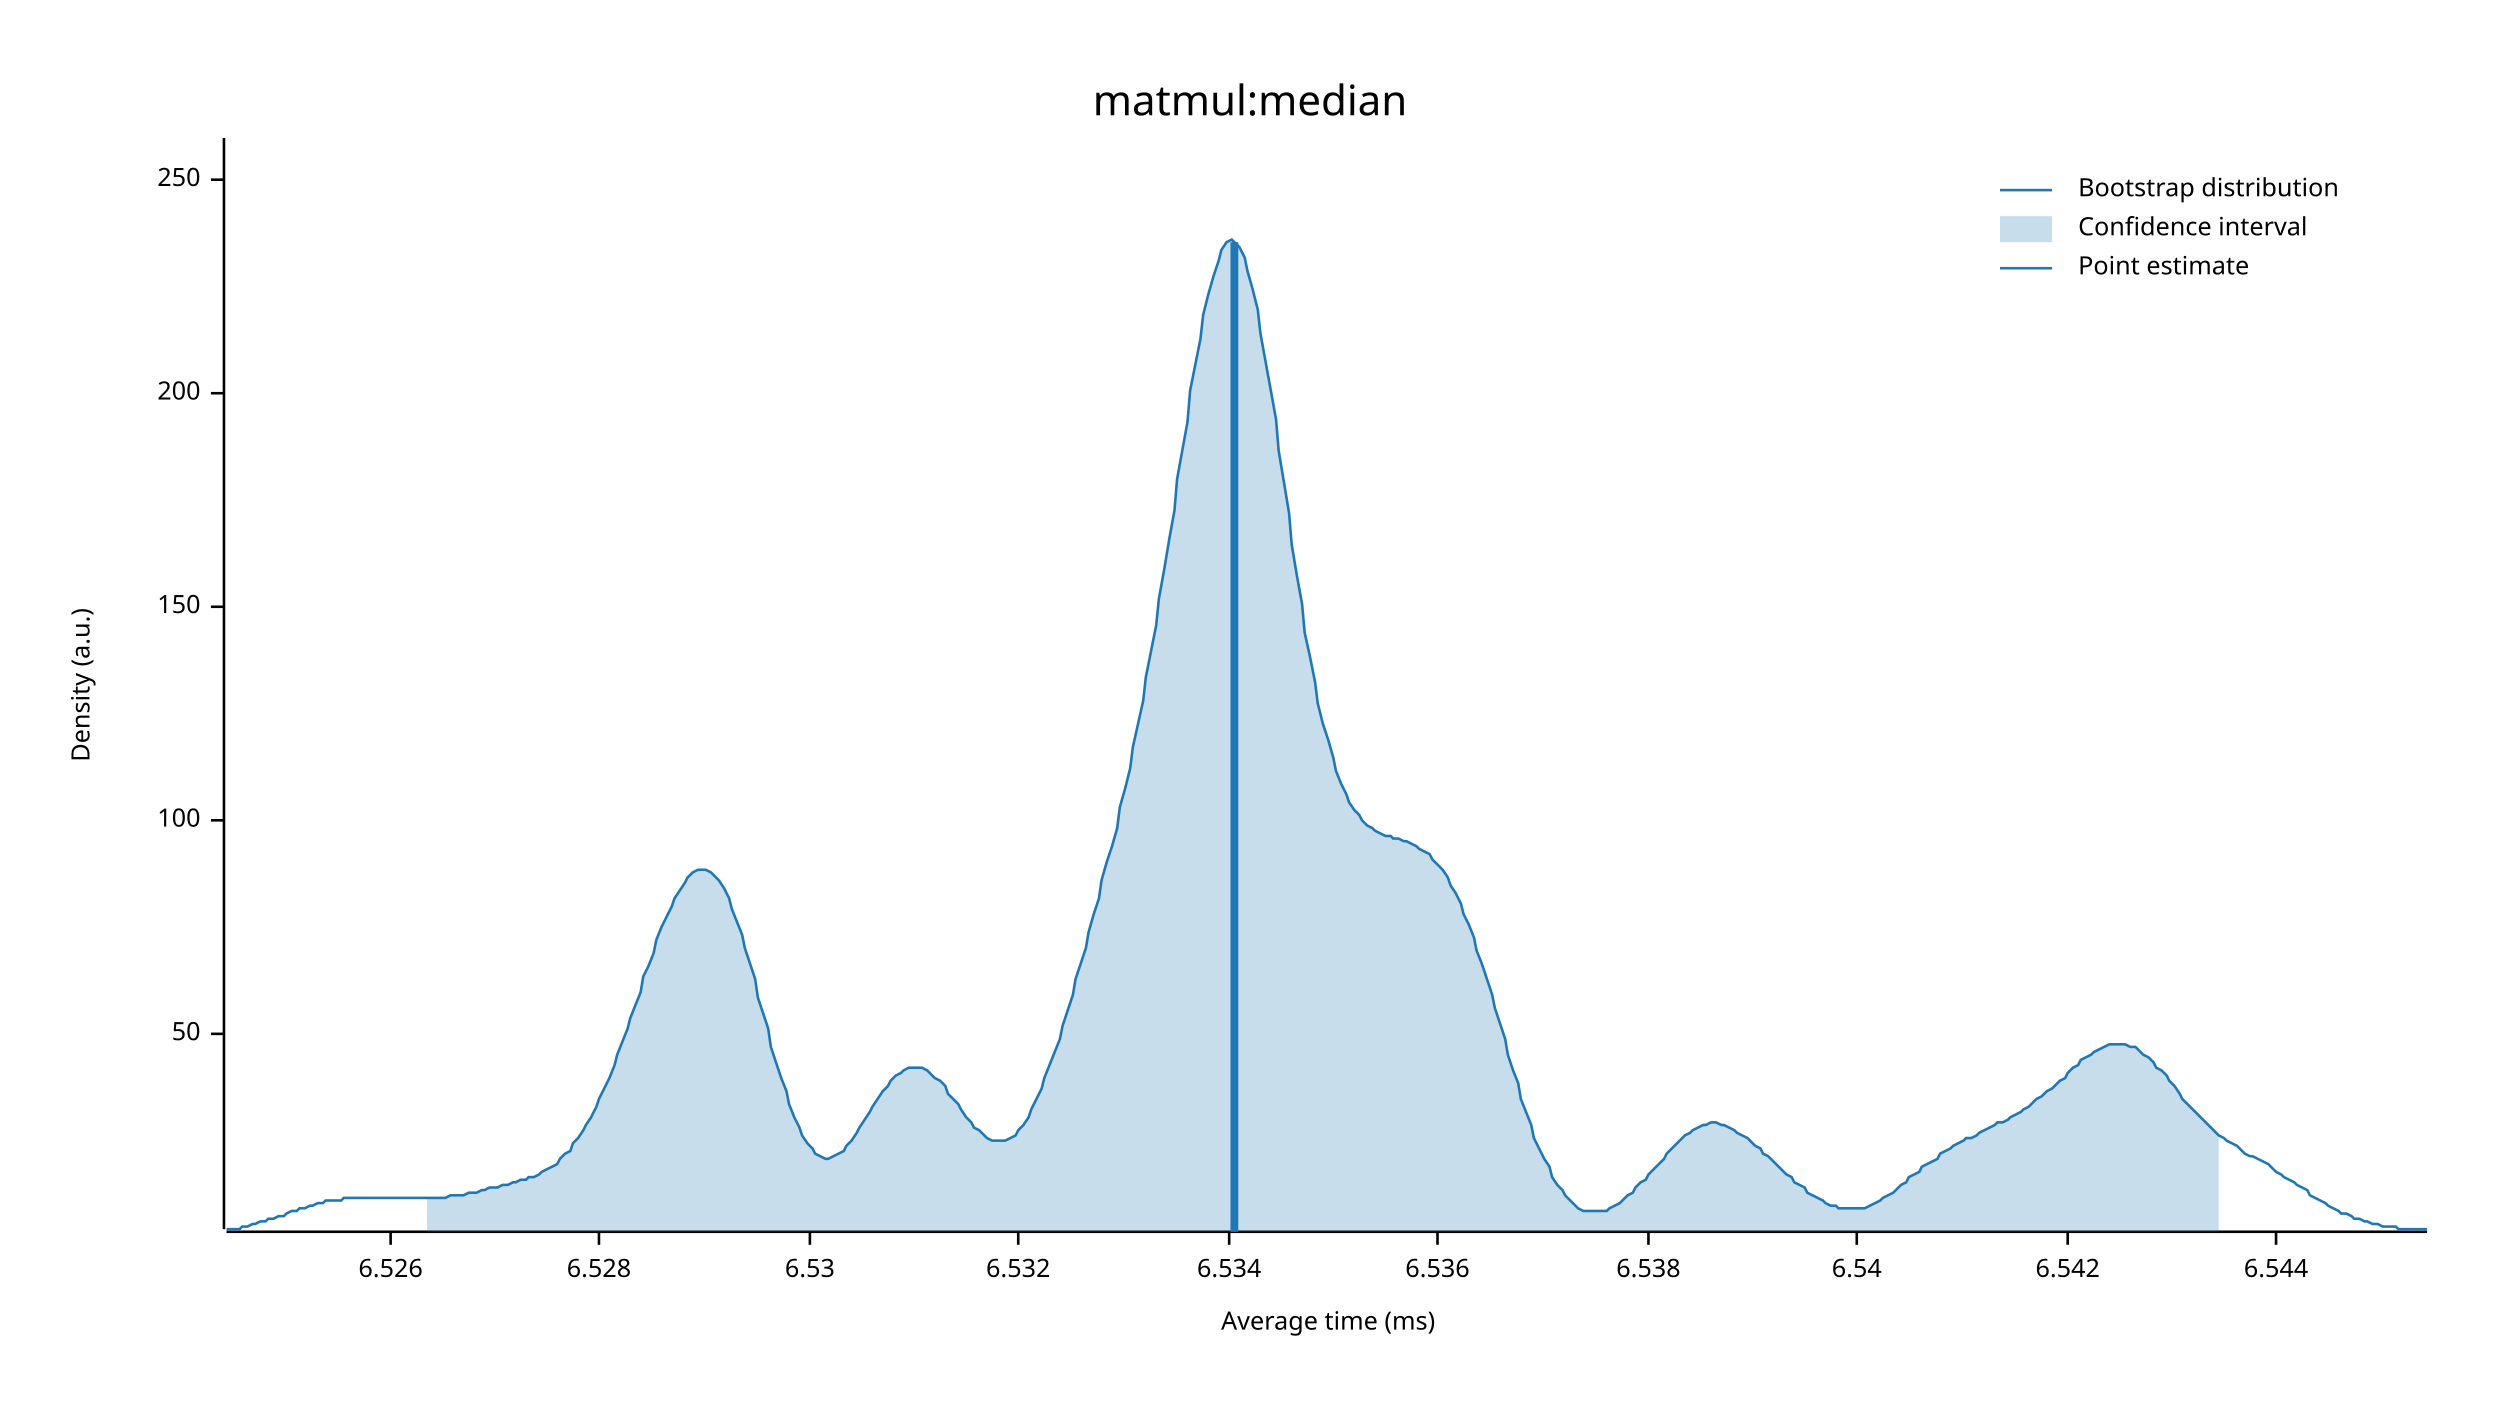
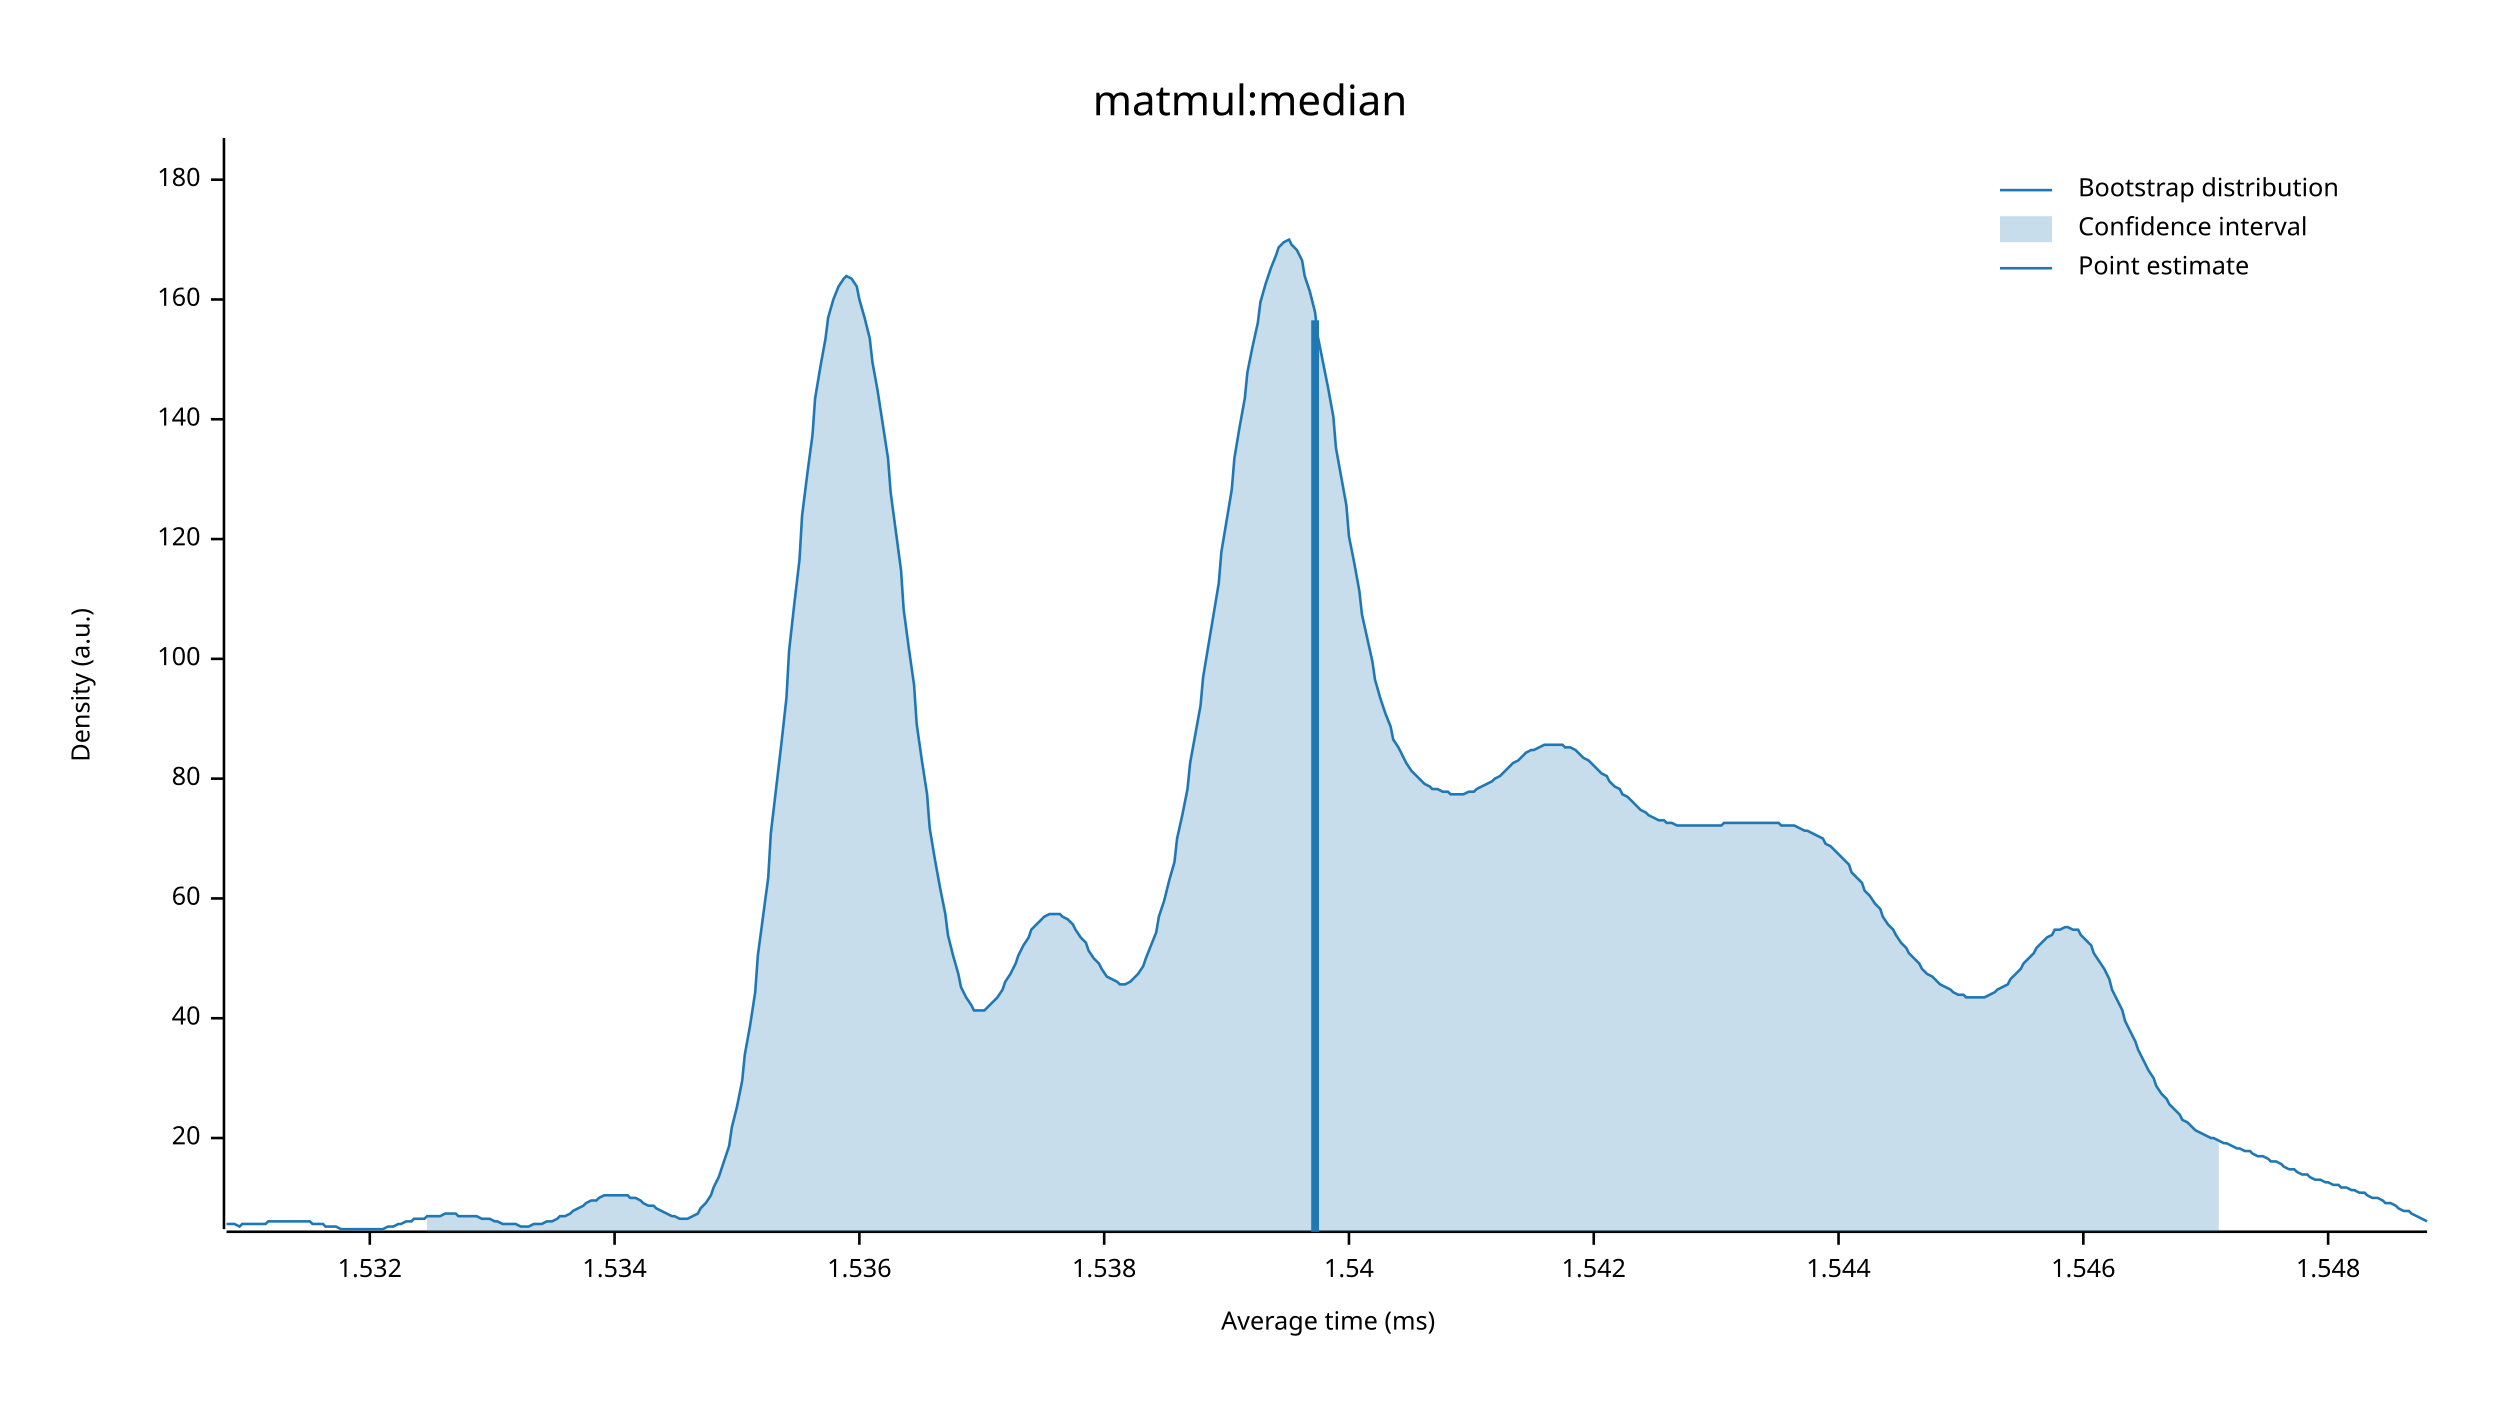
<svg xmlns="http://www.w3.org/2000/svg" width="960" height="540" viewBox="0 0 960 540">
  <text x="480" y="32" dy="0.76em" text-anchor="middle" font-family="sans-serif" font-size="16.129" opacity="1" fill="#000000">
matmul:median
</text>
  <text x="27" y="263" dy="0.76em" text-anchor="middle" font-family="sans-serif" font-size="9.677" opacity="1" fill="#000000" transform="rotate(270, 27, 263)">
Density (a.u.)
</text>
  <text x="510" y="513" dy="-0.5ex" text-anchor="middle" font-family="sans-serif" font-size="9.677" opacity="1" fill="#000000">
Average time (ms)
</text>
  <polyline fill="none" opacity="1" stroke="#000000" stroke-width="1" points="86,53 86,472 " />
-   <text x="77" y="397" dy="0.5ex" text-anchor="end" font-family="sans-serif" font-size="9.677" opacity="1" fill="#000000">
- 50
+   <text x="77" y="437" dy="0.5ex" text-anchor="end" font-family="sans-serif" font-size="9.677" opacity="1" fill="#000000">
+ 20
</text>
-   <polyline fill="none" opacity="1" stroke="#000000" stroke-width="1" points="81,397 86,397 " />
-   <text x="77" y="315" dy="0.5ex" text-anchor="end" font-family="sans-serif" font-size="9.677" opacity="1" fill="#000000">
+   <polyline fill="none" opacity="1" stroke="#000000" stroke-width="1" points="81,437 86,437 " />
+   <text x="77" y="391" dy="0.5ex" text-anchor="end" font-family="sans-serif" font-size="9.677" opacity="1" fill="#000000">
+ 40
+ </text>
+   <polyline fill="none" opacity="1" stroke="#000000" stroke-width="1" points="81,391 86,391 " />
+   <text x="77" y="345" dy="0.5ex" text-anchor="end" font-family="sans-serif" font-size="9.677" opacity="1" fill="#000000">
+ 60
+ </text>
+   <polyline fill="none" opacity="1" stroke="#000000" stroke-width="1" points="81,345 86,345 " />
+   <text x="77" y="299" dy="0.5ex" text-anchor="end" font-family="sans-serif" font-size="9.677" opacity="1" fill="#000000">
+ 80
+ </text>
+   <polyline fill="none" opacity="1" stroke="#000000" stroke-width="1" points="81,299 86,299 " />
+   <text x="77" y="253" dy="0.5ex" text-anchor="end" font-family="sans-serif" font-size="9.677" opacity="1" fill="#000000">
100
</text>
-   <polyline fill="none" opacity="1" stroke="#000000" stroke-width="1" points="81,315 86,315 " />
-   <text x="77" y="233" dy="0.5ex" text-anchor="end" font-family="sans-serif" font-size="9.677" opacity="1" fill="#000000">
- 150
+   <polyline fill="none" opacity="1" stroke="#000000" stroke-width="1" points="81,253 86,253 " />
+   <text x="77" y="207" dy="0.5ex" text-anchor="end" font-family="sans-serif" font-size="9.677" opacity="1" fill="#000000">
+ 120
</text>
-   <polyline fill="none" opacity="1" stroke="#000000" stroke-width="1" points="81,233 86,233 " />
-   <text x="77" y="151" dy="0.5ex" text-anchor="end" font-family="sans-serif" font-size="9.677" opacity="1" fill="#000000">
- 200
+   <polyline fill="none" opacity="1" stroke="#000000" stroke-width="1" points="81,207 86,207 " />
+   <text x="77" y="161" dy="0.5ex" text-anchor="end" font-family="sans-serif" font-size="9.677" opacity="1" fill="#000000">
+ 140
</text>
-   <polyline fill="none" opacity="1" stroke="#000000" stroke-width="1" points="81,151 86,151 " />
+   <polyline fill="none" opacity="1" stroke="#000000" stroke-width="1" points="81,161 86,161 " />
+   <text x="77" y="115" dy="0.5ex" text-anchor="end" font-family="sans-serif" font-size="9.677" opacity="1" fill="#000000">
+ 160
+ </text>
+   <polyline fill="none" opacity="1" stroke="#000000" stroke-width="1" points="81,115 86,115 " />
  <text x="77" y="69" dy="0.5ex" text-anchor="end" font-family="sans-serif" font-size="9.677" opacity="1" fill="#000000">
- 250
+ 180
</text>
  <polyline fill="none" opacity="1" stroke="#000000" stroke-width="1" points="81,69 86,69 " />
  <polyline fill="none" opacity="1" stroke="#000000" stroke-width="1" points="87,473 932,473 " />
-   <text x="150" y="483" dy="0.76em" text-anchor="middle" font-family="sans-serif" font-size="9.677" opacity="1" fill="#000000">
- 6.526
+   <text x="142" y="483" dy="0.76em" text-anchor="middle" font-family="sans-serif" font-size="9.677" opacity="1" fill="#000000">
+ 1.532
</text>
-   <polyline fill="none" opacity="1" stroke="#000000" stroke-width="1" points="150,473 150,478 " />
-   <text x="230" y="483" dy="0.76em" text-anchor="middle" font-family="sans-serif" font-size="9.677" opacity="1" fill="#000000">
- 6.528
+   <polyline fill="none" opacity="1" stroke="#000000" stroke-width="1" points="142,473 142,478 " />
+   <text x="236" y="483" dy="0.76em" text-anchor="middle" font-family="sans-serif" font-size="9.677" opacity="1" fill="#000000">
+ 1.534
</text>
-   <polyline fill="none" opacity="1" stroke="#000000" stroke-width="1" points="230,473 230,478 " />
-   <text x="311" y="483" dy="0.76em" text-anchor="middle" font-family="sans-serif" font-size="9.677" opacity="1" fill="#000000">
- 6.53
+   <polyline fill="none" opacity="1" stroke="#000000" stroke-width="1" points="236,473 236,478 " />
+   <text x="330" y="483" dy="0.76em" text-anchor="middle" font-family="sans-serif" font-size="9.677" opacity="1" fill="#000000">
+ 1.536
</text>
-   <polyline fill="none" opacity="1" stroke="#000000" stroke-width="1" points="311,473 311,478 " />
-   <text x="391" y="483" dy="0.76em" text-anchor="middle" font-family="sans-serif" font-size="9.677" opacity="1" fill="#000000">
- 6.532
+   <polyline fill="none" opacity="1" stroke="#000000" stroke-width="1" points="330,473 330,478 " />
+   <text x="424" y="483" dy="0.76em" text-anchor="middle" font-family="sans-serif" font-size="9.677" opacity="1" fill="#000000">
+ 1.538
</text>
-   <polyline fill="none" opacity="1" stroke="#000000" stroke-width="1" points="391,473 391,478 " />
-   <text x="472" y="483" dy="0.76em" text-anchor="middle" font-family="sans-serif" font-size="9.677" opacity="1" fill="#000000">
- 6.534
+   <polyline fill="none" opacity="1" stroke="#000000" stroke-width="1" points="424,473 424,478 " />
+   <text x="518" y="483" dy="0.76em" text-anchor="middle" font-family="sans-serif" font-size="9.677" opacity="1" fill="#000000">
+ 1.54
</text>
-   <polyline fill="none" opacity="1" stroke="#000000" stroke-width="1" points="472,473 472,478 " />
-   <text x="552" y="483" dy="0.76em" text-anchor="middle" font-family="sans-serif" font-size="9.677" opacity="1" fill="#000000">
- 6.536
+   <polyline fill="none" opacity="1" stroke="#000000" stroke-width="1" points="518,473 518,478 " />
+   <text x="612" y="483" dy="0.76em" text-anchor="middle" font-family="sans-serif" font-size="9.677" opacity="1" fill="#000000">
+ 1.542
</text>
-   <polyline fill="none" opacity="1" stroke="#000000" stroke-width="1" points="552,473 552,478 " />
-   <text x="633" y="483" dy="0.76em" text-anchor="middle" font-family="sans-serif" font-size="9.677" opacity="1" fill="#000000">
- 6.538
+   <polyline fill="none" opacity="1" stroke="#000000" stroke-width="1" points="612,473 612,478 " />
+   <text x="706" y="483" dy="0.76em" text-anchor="middle" font-family="sans-serif" font-size="9.677" opacity="1" fill="#000000">
+ 1.544
</text>
-   <polyline fill="none" opacity="1" stroke="#000000" stroke-width="1" points="633,473 633,478 " />
-   <text x="713" y="483" dy="0.76em" text-anchor="middle" font-family="sans-serif" font-size="9.677" opacity="1" fill="#000000">
- 6.54
+   <polyline fill="none" opacity="1" stroke="#000000" stroke-width="1" points="706,473 706,478 " />
+   <text x="800" y="483" dy="0.76em" text-anchor="middle" font-family="sans-serif" font-size="9.677" opacity="1" fill="#000000">
+ 1.546
</text>
-   <polyline fill="none" opacity="1" stroke="#000000" stroke-width="1" points="713,473 713,478 " />
-   <text x="794" y="483" dy="0.76em" text-anchor="middle" font-family="sans-serif" font-size="9.677" opacity="1" fill="#000000">
- 6.542
+   <polyline fill="none" opacity="1" stroke="#000000" stroke-width="1" points="800,473 800,478 " />
+   <text x="894" y="483" dy="0.76em" text-anchor="middle" font-family="sans-serif" font-size="9.677" opacity="1" fill="#000000">
+ 1.548
</text>
-   <polyline fill="none" opacity="1" stroke="#000000" stroke-width="1" points="794,473 794,478 " />
-   <text x="874" y="483" dy="0.76em" text-anchor="middle" font-family="sans-serif" font-size="9.677" opacity="1" fill="#000000">
- 6.544
- </text>
-   <polyline fill="none" opacity="1" stroke="#000000" stroke-width="1" points="874,473 874,478 " />
-   <polyline fill="none" opacity="1" stroke="#1F78B4" stroke-width="1" points="87,472 88,472 90,472 92,472 93,471 95,471 97,470 98,470 100,469 102,469 103,468 105,468 107,467 109,467 110,466 112,465 114,465 115,464 117,464 119,463 120,463 122,462 124,462 125,461 127,461 129,461 131,461 132,460 134,460 136,460 137,460 139,460 141,460 142,460 144,460 146,460 147,460 149,460 151,460 153,460 154,460 156,460 158,460 159,460 161,460 163,460 164,460 166,460 168,460 169,460 171,460 173,459 175,459 176,459 178,459 180,458 181,458 183,458 185,457 186,457 188,456 190,456 191,456 193,455 195,455 197,454 198,454 200,453 202,453 203,452 205,452 207,451 208,450 210,449 212,448 214,447 215,445 217,443 219,442 220,439 222,437 224,434 225,432 227,429 229,425 230,422 232,418 234,414 236,409 237,405 239,400 241,395 242,391 244,386 246,381 247,375 249,371 251,366 252,361 254,356 256,352 258,348 259,345 261,342 263,339 264,337 266,335 268,334 269,334 271,334 273,335 274,336 276,338 278,341 280,345 281,349 283,354 285,359 286,364 288,370 290,376 291,383 293,389 295,395 296,402 298,408 300,414 302,419 303,424 305,429 307,433 308,436 310,439 312,441 313,443 315,444 317,445 318,445 320,444 322,443 324,442 325,440 327,438 329,435 330,433 332,430 334,427 335,425 337,422 339,419 341,417 342,415 344,413 346,412 347,411 349,410 351,410 352,410 354,410 356,411 357,412 359,414 361,415 363,417 364,420 366,422 368,424 369,426 371,429 373,431 374,433 376,434 378,436 379,437 381,438 383,438 385,438 386,438 388,437 390,436 391,434 393,432 395,429 396,426 398,422 400,418 401,414 403,409 405,404 407,399 408,394 410,388 412,382 413,376 415,370 417,364 418,358 420,351 422,345 423,338 425,331 427,325 429,318 430,310 432,303 434,295 435,287 437,278 439,269 440,260 442,250 444,240 445,230 447,219 449,207 451,196 452,184 454,173 456,162 457,150 459,140 461,130 462,121 464,113 466,106 468,100 469,96 471,93 473,92 474,93 476,95 478,99 479,104 481,111 483,119 484,128 486,139 488,150 490,161 491,173 493,185 495,197 496,209 498,221 500,232 501,243 503,252 505,262 506,270 508,278 510,284 512,291 513,296 515,301 517,305 518,308 520,311 522,313 523,315 525,317 527,318 528,319 530,320 532,321 534,321 535,322 537,322 539,323 540,323 542,324 544,325 545,326 547,327 549,328 550,330 552,332 554,334 556,337 557,340 559,343 561,347 562,351 564,355 566,360 567,365 569,370 571,376 573,382 574,387 576,393 578,399 579,405 581,411 583,416 584,422 586,427 588,432 589,437 591,441 593,445 595,448 596,452 598,455 600,457 601,459 603,461 605,463 606,464 608,465 610,465 611,465 613,465 615,465 617,465 618,464 620,463 622,462 623,461 625,459 627,458 628,456 630,454 632,453 633,451 635,449 637,447 639,445 640,443 642,441 644,439 645,438 647,436 649,435 650,434 652,433 654,432 655,432 657,431 659,431 661,432 662,432 664,433 666,434 667,435 669,436 671,437 672,438 674,440 676,441 677,443 679,444 681,446 683,448 684,449 686,451 688,452 689,454 691,455 693,456 694,458 696,459 698,460 700,461 701,462 703,463 705,463 706,464 708,464 710,464 711,464 713,464 715,464 716,464 718,463 720,462 722,461 723,460 725,459 727,458 728,457 730,455 732,454 733,452 735,451 737,450 738,448 740,447 742,446 744,445 745,443 747,442 749,441 750,440 752,439 754,438 755,437 757,437 759,436 760,435 762,434 764,433 766,432 767,431 769,431 771,430 772,429 774,428 776,427 777,426 779,425 781,423 782,422 784,421 786,419 788,418 789,417 791,415 793,414 794,412 796,410 798,409 799,407 801,406 803,405 804,404 806,403 808,402 810,401 811,401 813,401 815,401 816,401 818,402 820,402 821,403 823,405 825,406 827,408 828,410 830,411 832,413 833,415 835,417 837,420 838,422 840,424 842,426 843,427 845,429 847,431 849,433 850,434 852,436 854,437 855,438 857,439 859,440 860,441 862,443 864,444 865,444 867,445 869,446 871,447 872,448 874,450 876,451 877,452 879,453 881,454 882,455 884,456 886,457 887,459 889,460 891,461 893,462 894,463 896,464 898,465 899,466 901,466 903,467 904,468 906,468 908,469 909,469 911,470 913,470 915,471 916,471 918,471 920,471 921,472 923,472 925,472 926,472 928,472 930,472 932,472 " />
-   <polygon opacity="0.25" fill="#1F78B4" points="164,460 166,460 168,460 169,460 171,460 173,459 175,459 176,459 178,459 180,458 181,458 183,458 185,457 186,457 188,456 190,456 191,456 193,455 195,455 197,454 198,454 200,453 202,453 203,452 205,452 207,451 208,450 210,449 212,448 214,447 215,445 217,443 219,442 220,439 222,437 224,434 225,432 227,429 229,425 230,422 232,418 234,414 236,409 237,405 239,400 241,395 242,391 244,386 246,381 247,375 249,371 251,366 252,361 254,356 256,352 258,348 259,345 261,342 263,339 264,337 266,335 268,334 269,334 271,334 273,335 274,336 276,338 278,341 280,345 281,349 283,354 285,359 286,364 288,370 290,376 291,383 293,389 295,395 296,402 298,408 300,414 302,419 303,424 305,429 307,433 308,436 310,439 312,441 313,443 315,444 317,445 318,445 320,444 322,443 324,442 325,440 327,438 329,435 330,433 332,430 334,427 335,425 337,422 339,419 341,417 342,415 344,413 346,412 347,411 349,410 351,410 352,410 354,410 356,411 357,412 359,414 361,415 363,417 364,420 366,422 368,424 369,426 371,429 373,431 374,433 376,434 378,436 379,437 381,438 383,438 385,438 386,438 388,437 390,436 391,434 393,432 395,429 396,426 398,422 400,418 401,414 403,409 405,404 407,399 408,394 410,388 412,382 413,376 415,370 417,364 418,358 420,351 422,345 423,338 425,331 427,325 429,318 430,310 432,303 434,295 435,287 437,278 439,269 440,260 442,250 444,240 445,230 447,219 449,207 451,196 452,184 454,173 456,162 457,150 459,140 461,130 462,121 464,113 466,106 468,100 469,96 471,93 473,92 474,93 476,95 478,99 479,104 481,111 483,119 484,128 486,139 488,150 490,161 491,173 493,185 495,197 496,209 498,221 500,232 501,243 503,252 505,262 506,270 508,278 510,284 512,291 513,296 515,301 517,305 518,308 520,311 522,313 523,315 525,317 527,318 528,319 530,320 532,321 534,321 535,322 537,322 539,323 540,323 542,324 544,325 545,326 547,327 549,328 550,330 552,332 554,334 556,337 557,340 559,343 561,347 562,351 564,355 566,360 567,365 569,370 571,376 573,382 574,387 576,393 578,399 579,405 581,411 583,416 584,422 586,427 588,432 589,437 591,441 593,445 595,448 596,452 598,455 600,457 601,459 603,461 605,463 606,464 608,465 610,465 611,465 613,465 615,465 617,465 618,464 620,463 622,462 623,461 625,459 627,458 628,456 630,454 632,453 633,451 635,449 637,447 639,445 640,443 642,441 644,439 645,438 647,436 649,435 650,434 652,433 654,432 655,432 657,431 659,431 661,432 662,432 664,433 666,434 667,435 669,436 671,437 672,438 674,440 676,441 677,443 679,444 681,446 683,448 684,449 686,451 688,452 689,454 691,455 693,456 694,458 696,459 698,460 700,461 701,462 703,463 705,463 706,464 708,464 710,464 711,464 713,464 715,464 716,464 718,463 720,462 722,461 723,460 725,459 727,458 728,457 730,455 732,454 733,452 735,451 737,450 738,448 740,447 742,446 744,445 745,443 747,442 749,441 750,440 752,439 754,438 755,437 757,437 759,436 760,435 762,434 764,433 766,432 767,431 769,431 771,430 772,429 774,428 776,427 777,426 779,425 781,423 782,422 784,421 786,419 788,418 789,417 791,415 793,414 794,412 796,410 798,409 799,407 801,406 803,405 804,404 806,403 808,402 810,401 811,401 813,401 815,401 816,401 818,402 820,402 821,403 823,405 825,406 827,408 828,410 830,411 832,413 833,415 835,417 837,420 838,422 840,424 842,426 843,427 845,429 847,431 849,433 850,434 852,436 852,473 164,473 " />
-   <polyline fill="none" opacity="1" stroke="#1F78B4" stroke-width="3" points="474,473 474,93 " />
+   <polyline fill="none" opacity="1" stroke="#000000" stroke-width="1" points="894,473 894,478 " />
+   <polyline fill="none" opacity="1" stroke="#1F78B4" stroke-width="1" points="87,470 88,470 90,470 92,471 93,470 95,470 97,470 98,470 100,470 102,470 103,469 105,469 107,469 109,469 110,469 112,469 114,469 115,469 117,469 119,469 120,470 122,470 124,470 125,471 127,471 129,471 131,472 132,472 134,472 136,472 137,472 139,472 141,472 142,472 144,472 146,472 147,472 149,471 151,471 153,470 154,470 156,469 158,469 159,468 161,468 163,468 164,467 166,467 168,467 169,467 171,466 173,466 175,466 176,467 178,467 180,467 181,467 183,467 185,468 186,468 188,468 190,469 191,469 193,470 195,470 197,470 198,470 200,471 202,471 203,471 205,470 207,470 208,470 210,469 212,469 214,468 215,467 217,467 219,466 220,465 222,464 224,463 225,462 227,461 229,461 230,460 232,459 234,459 236,459 237,459 239,459 241,459 242,460 244,460 246,461 247,462 249,463 251,463 252,464 254,465 256,466 258,467 259,467 261,468 263,468 264,468 266,467 268,466 269,464 271,462 273,459 274,456 276,452 278,446 280,440 281,433 283,425 285,415 286,405 288,394 290,381 291,367 293,352 295,337 296,320 298,303 300,286 302,268 303,250 305,232 307,215 308,198 310,182 312,167 313,153 315,141 317,130 318,122 320,115 322,110 324,107 325,106 327,107 329,110 330,115 332,122 334,130 335,139 337,150 339,163 341,176 342,189 344,204 346,219 347,234 349,249 351,263 352,278 354,292 356,305 357,318 359,330 361,341 363,351 364,359 366,367 368,374 369,379 371,383 373,386 374,388 376,388 378,388 379,387 381,385 383,383 385,380 386,377 388,374 390,370 391,367 393,363 395,360 396,357 398,355 400,353 401,352 403,351 405,351 407,351 408,352 410,353 412,355 413,357 415,360 417,362 418,365 420,368 422,370 423,372 425,375 427,376 429,377 430,378 432,378 434,377 435,376 437,374 439,371 440,368 442,363 444,358 445,352 447,346 449,338 451,331 452,322 454,313 456,303 457,293 459,282 461,271 462,260 464,248 466,236 468,224 469,212 471,200 473,188 474,176 476,164 478,153 479,143 481,133 483,124 484,116 486,109 488,103 490,98 491,95 493,93 495,92 496,94 498,96 500,100 501,106 503,112 505,120 506,129 508,139 510,149 512,160 513,172 515,183 517,194 518,206 520,216 522,227 523,236 525,245 527,254 528,261 530,268 532,274 534,279 535,284 537,287 539,291 540,293 542,296 544,298 545,299 547,301 549,302 550,303 552,303 554,304 556,304 557,305 559,305 561,305 562,305 564,304 566,304 567,303 569,302 571,301 573,300 574,299 576,298 578,296 579,295 581,293 583,292 584,291 586,289 588,288 589,288 591,287 593,286 595,286 596,286 598,286 600,286 601,287 603,287 605,288 606,289 608,291 610,292 611,293 613,295 615,297 617,298 618,300 620,302 622,303 623,305 625,306 627,308 628,309 630,311 632,312 633,313 635,314 637,315 639,315 640,316 642,316 644,317 645,317 647,317 649,317 650,317 652,317 654,317 655,317 657,317 659,317 661,317 662,316 664,316 666,316 667,316 669,316 671,316 672,316 674,316 676,316 677,316 679,316 681,316 683,316 684,317 686,317 688,317 689,317 691,318 693,319 694,319 696,320 698,321 700,322 701,324 703,325 705,327 706,328 708,330 710,332 711,335 713,337 715,339 716,342 718,344 720,347 722,349 723,352 725,355 727,357 728,359 730,362 732,364 733,366 735,368 737,370 738,372 740,374 742,375 744,377 745,378 747,379 749,380 750,381 752,382 754,382 755,383 757,383 759,383 760,383 762,383 764,382 766,381 767,380 769,379 771,378 772,376 774,374 776,372 777,370 779,368 781,366 782,364 784,362 786,360 788,359 789,357 791,357 793,356 794,356 796,357 798,357 799,359 801,361 803,363 804,366 806,369 808,372 810,376 811,380 813,384 815,388 816,392 818,396 820,400 821,403 823,407 825,411 827,414 828,417 830,420 832,422 833,424 835,426 837,428 838,430 840,431 842,433 843,434 845,435 847,436 849,437 850,437 852,438 854,439 855,439 857,440 859,441 860,441 862,442 864,442 865,443 867,444 869,444 871,445 872,446 874,446 876,447 877,448 879,449 881,449 882,450 884,451 886,451 887,452 889,453 891,453 893,454 894,454 896,455 898,455 899,456 901,456 903,457 904,457 906,458 908,458 909,459 911,460 913,460 915,461 916,462 918,462 920,463 921,464 923,465 925,465 926,466 928,467 930,468 932,469 " />
+   <polygon opacity="0.25" fill="#1F78B4" points="164,467 166,467 168,467 169,467 171,466 173,466 175,466 176,467 178,467 180,467 181,467 183,467 185,468 186,468 188,468 190,469 191,469 193,470 195,470 197,470 198,470 200,471 202,471 203,471 205,470 207,470 208,470 210,469 212,469 214,468 215,467 217,467 219,466 220,465 222,464 224,463 225,462 227,461 229,461 230,460 232,459 234,459 236,459 237,459 239,459 241,459 242,460 244,460 246,461 247,462 249,463 251,463 252,464 254,465 256,466 258,467 259,467 261,468 263,468 264,468 266,467 268,466 269,464 271,462 273,459 274,456 276,452 278,446 280,440 281,433 283,425 285,415 286,405 288,394 290,381 291,367 293,352 295,337 296,320 298,303 300,286 302,268 303,250 305,232 307,215 308,198 310,182 312,167 313,153 315,141 317,130 318,122 320,115 322,110 324,107 325,106 327,107 329,110 330,115 332,122 334,130 335,139 337,150 339,163 341,176 342,189 344,204 346,219 347,234 349,249 351,263 352,278 354,292 356,305 357,318 359,330 361,341 363,351 364,359 366,367 368,374 369,379 371,383 373,386 374,388 376,388 378,388 379,387 381,385 383,383 385,380 386,377 388,374 390,370 391,367 393,363 395,360 396,357 398,355 400,353 401,352 403,351 405,351 407,351 408,352 410,353 412,355 413,357 415,360 417,362 418,365 420,368 422,370 423,372 425,375 427,376 429,377 430,378 432,378 434,377 435,376 437,374 439,371 440,368 442,363 444,358 445,352 447,346 449,338 451,331 452,322 454,313 456,303 457,293 459,282 461,271 462,260 464,248 466,236 468,224 469,212 471,200 473,188 474,176 476,164 478,153 479,143 481,133 483,124 484,116 486,109 488,103 490,98 491,95 493,93 495,92 496,94 498,96 500,100 501,106 503,112 505,120 506,129 508,139 510,149 512,160 513,172 515,183 517,194 518,206 520,216 522,227 523,236 525,245 527,254 528,261 530,268 532,274 534,279 535,284 537,287 539,291 540,293 542,296 544,298 545,299 547,301 549,302 550,303 552,303 554,304 556,304 557,305 559,305 561,305 562,305 564,304 566,304 567,303 569,302 571,301 573,300 574,299 576,298 578,296 579,295 581,293 583,292 584,291 586,289 588,288 589,288 591,287 593,286 595,286 596,286 598,286 600,286 601,287 603,287 605,288 606,289 608,291 610,292 611,293 613,295 615,297 617,298 618,300 620,302 622,303 623,305 625,306 627,308 628,309 630,311 632,312 633,313 635,314 637,315 639,315 640,316 642,316 644,317 645,317 647,317 649,317 650,317 652,317 654,317 655,317 657,317 659,317 661,317 662,316 664,316 666,316 667,316 669,316 671,316 672,316 674,316 676,316 677,316 679,316 681,316 683,316 684,317 686,317 688,317 689,317 691,318 693,319 694,319 696,320 698,321 700,322 701,324 703,325 705,327 706,328 708,330 710,332 711,335 713,337 715,339 716,342 718,344 720,347 722,349 723,352 725,355 727,357 728,359 730,362 732,364 733,366 735,368 737,370 738,372 740,374 742,375 744,377 745,378 747,379 749,380 750,381 752,382 754,382 755,383 757,383 759,383 760,383 762,383 764,382 766,381 767,380 769,379 771,378 772,376 774,374 776,372 777,370 779,368 781,366 782,364 784,362 786,360 788,359 789,357 791,357 793,356 794,356 796,357 798,357 799,359 801,361 803,363 804,366 806,369 808,372 810,376 811,380 813,384 815,388 816,392 818,396 820,400 821,403 823,407 825,411 827,414 828,417 830,420 832,422 833,424 835,426 837,428 838,430 840,431 842,433 843,434 845,435 847,436 849,437 850,437 852,438 852,473 164,473 " />
+   <polyline fill="none" opacity="1" stroke="#1F78B4" stroke-width="3" points="505,473 505,123 " />
  <text x="798" y="68" dy="0.76em" text-anchor="start" font-family="sans-serif" font-size="9.677" opacity="1" fill="#000000">
Bootstrap distribution
</text>
  <text x="798" y="83" dy="0.76em" text-anchor="start" font-family="sans-serif" font-size="9.677" opacity="1" fill="#000000">
Confidence interval
</text>
  <text x="798" y="98" dy="0.76em" text-anchor="start" font-family="sans-serif" font-size="9.677" opacity="1" fill="#000000">
Point estimate
</text>
  <polyline fill="none" opacity="1" stroke="#1F78B4" stroke-width="1" points="768,73 788,73 " />
  <rect x="768" y="83" width="20" height="10" opacity="0.25" fill="#1F78B4" stroke="none" />
  <polyline fill="none" opacity="1" stroke="#1F78B4" stroke-width="1" points="768,103 788,103 " />
</svg>
